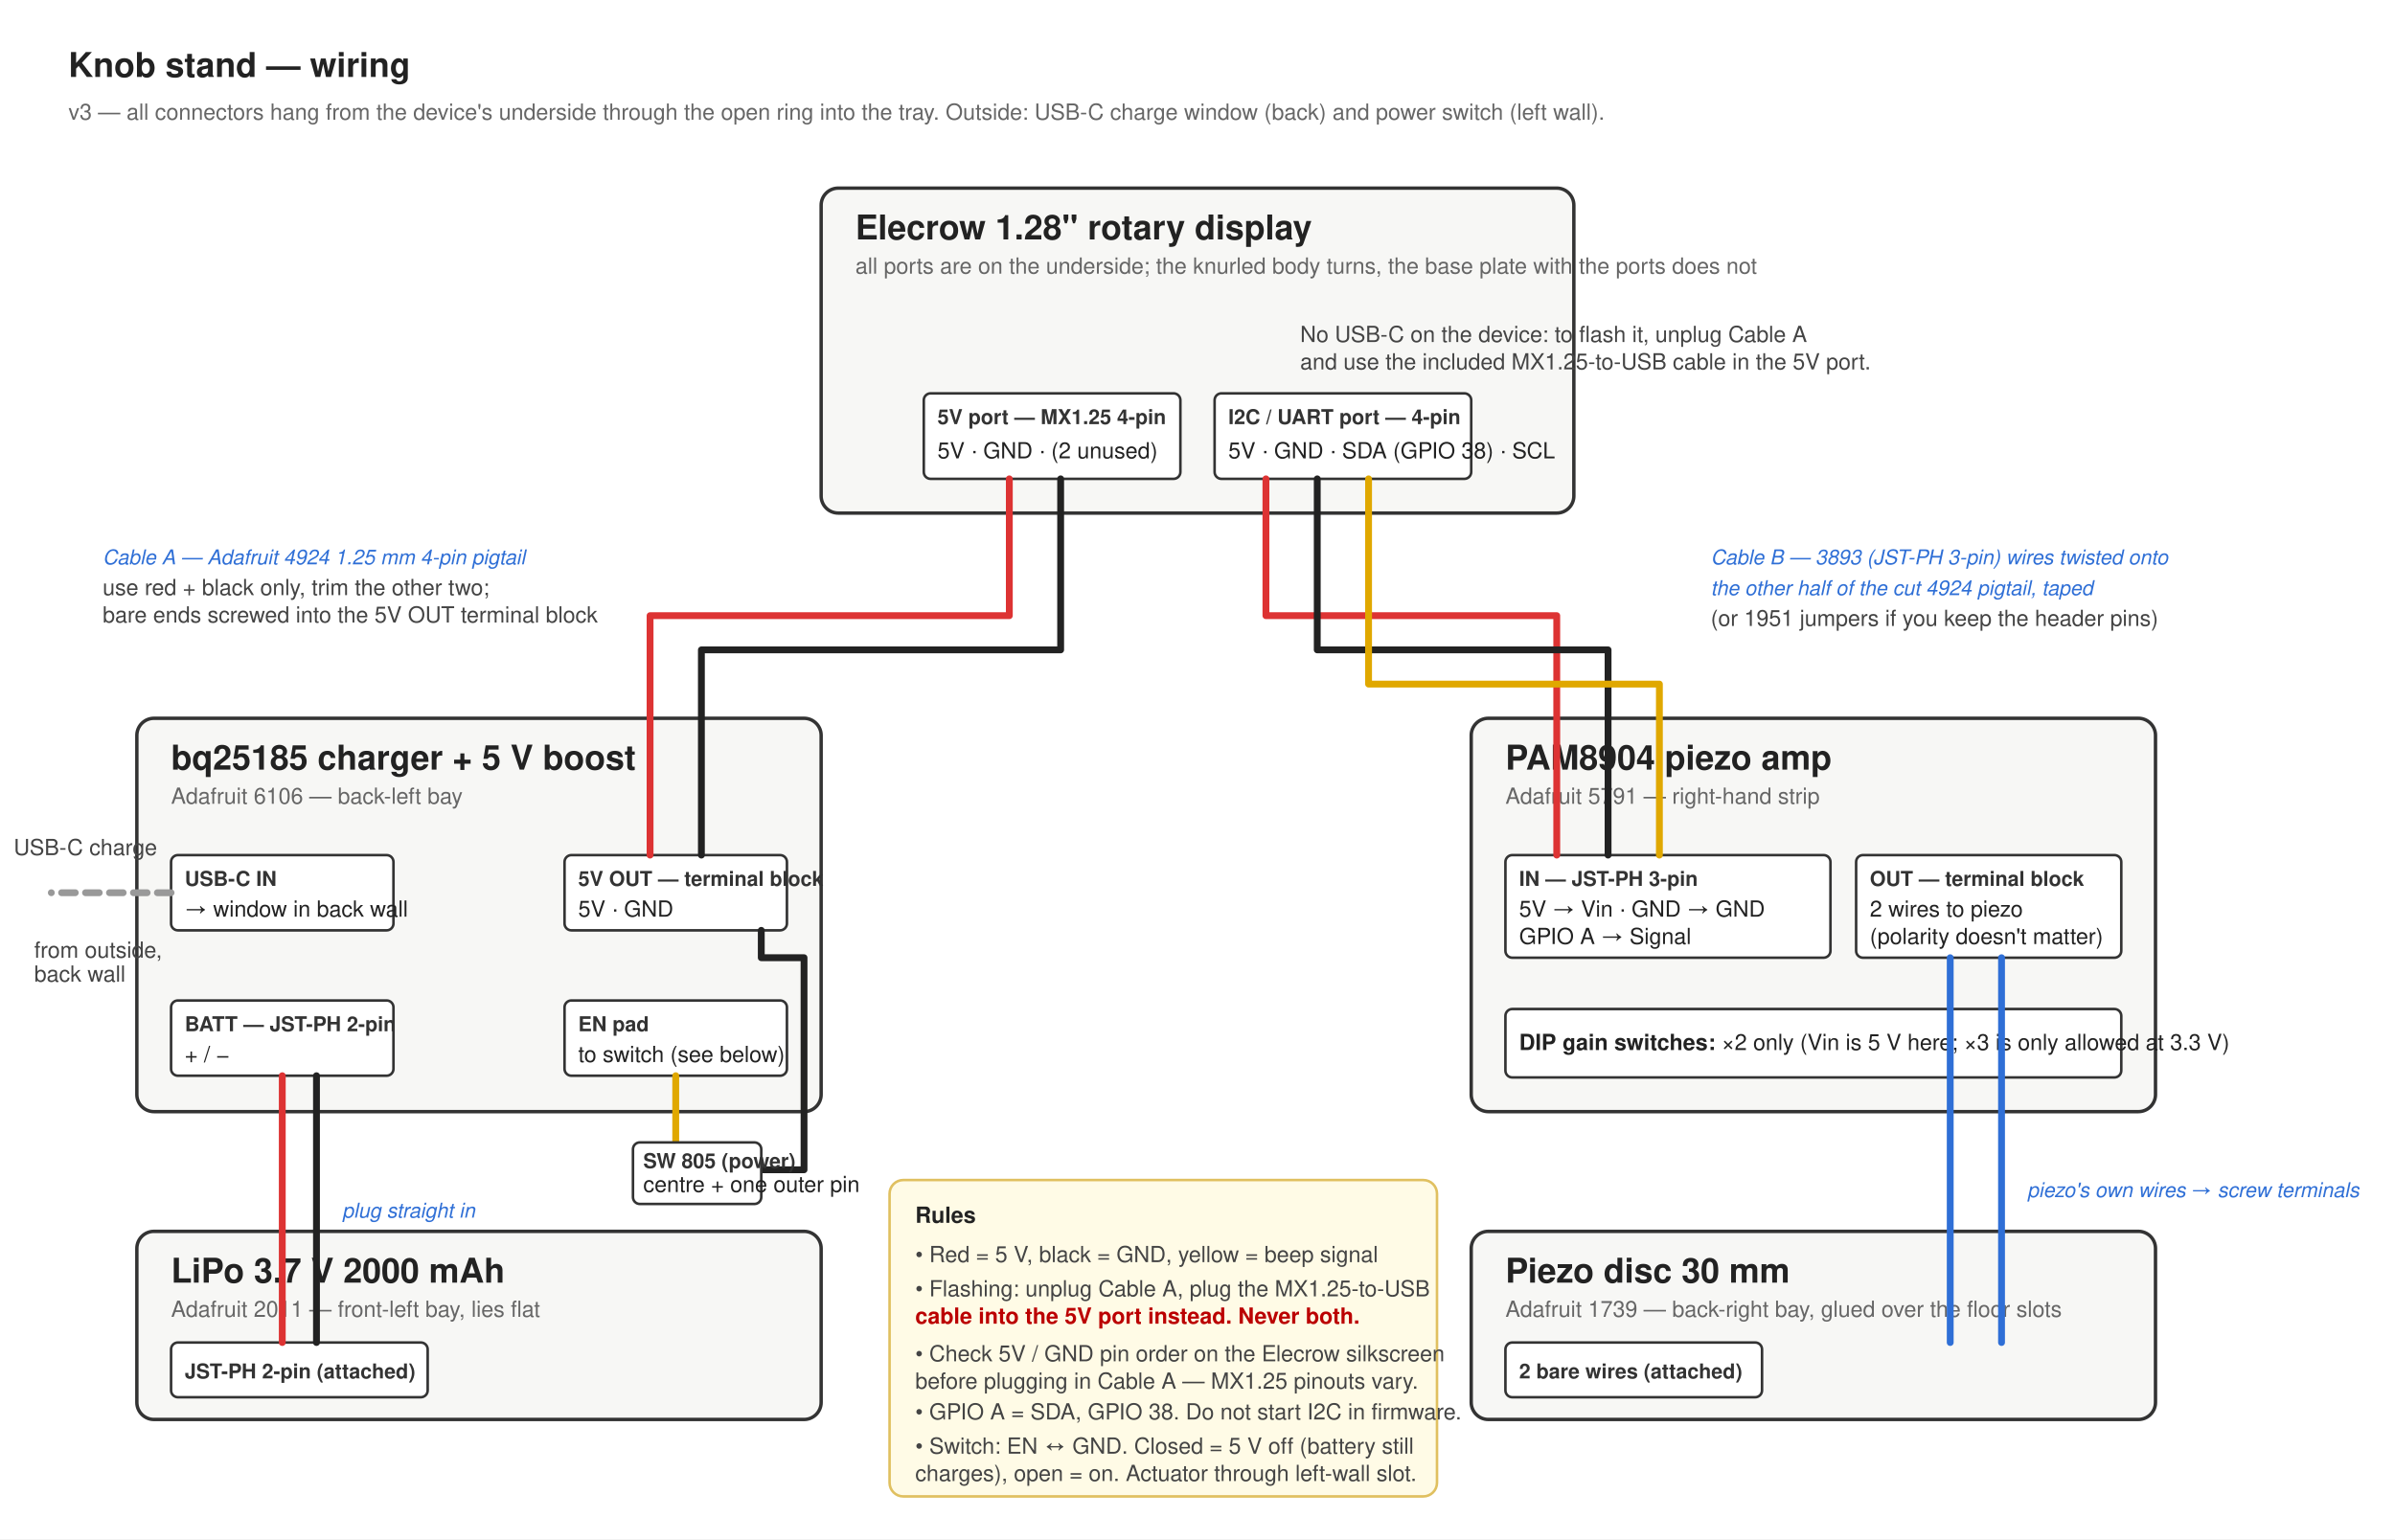
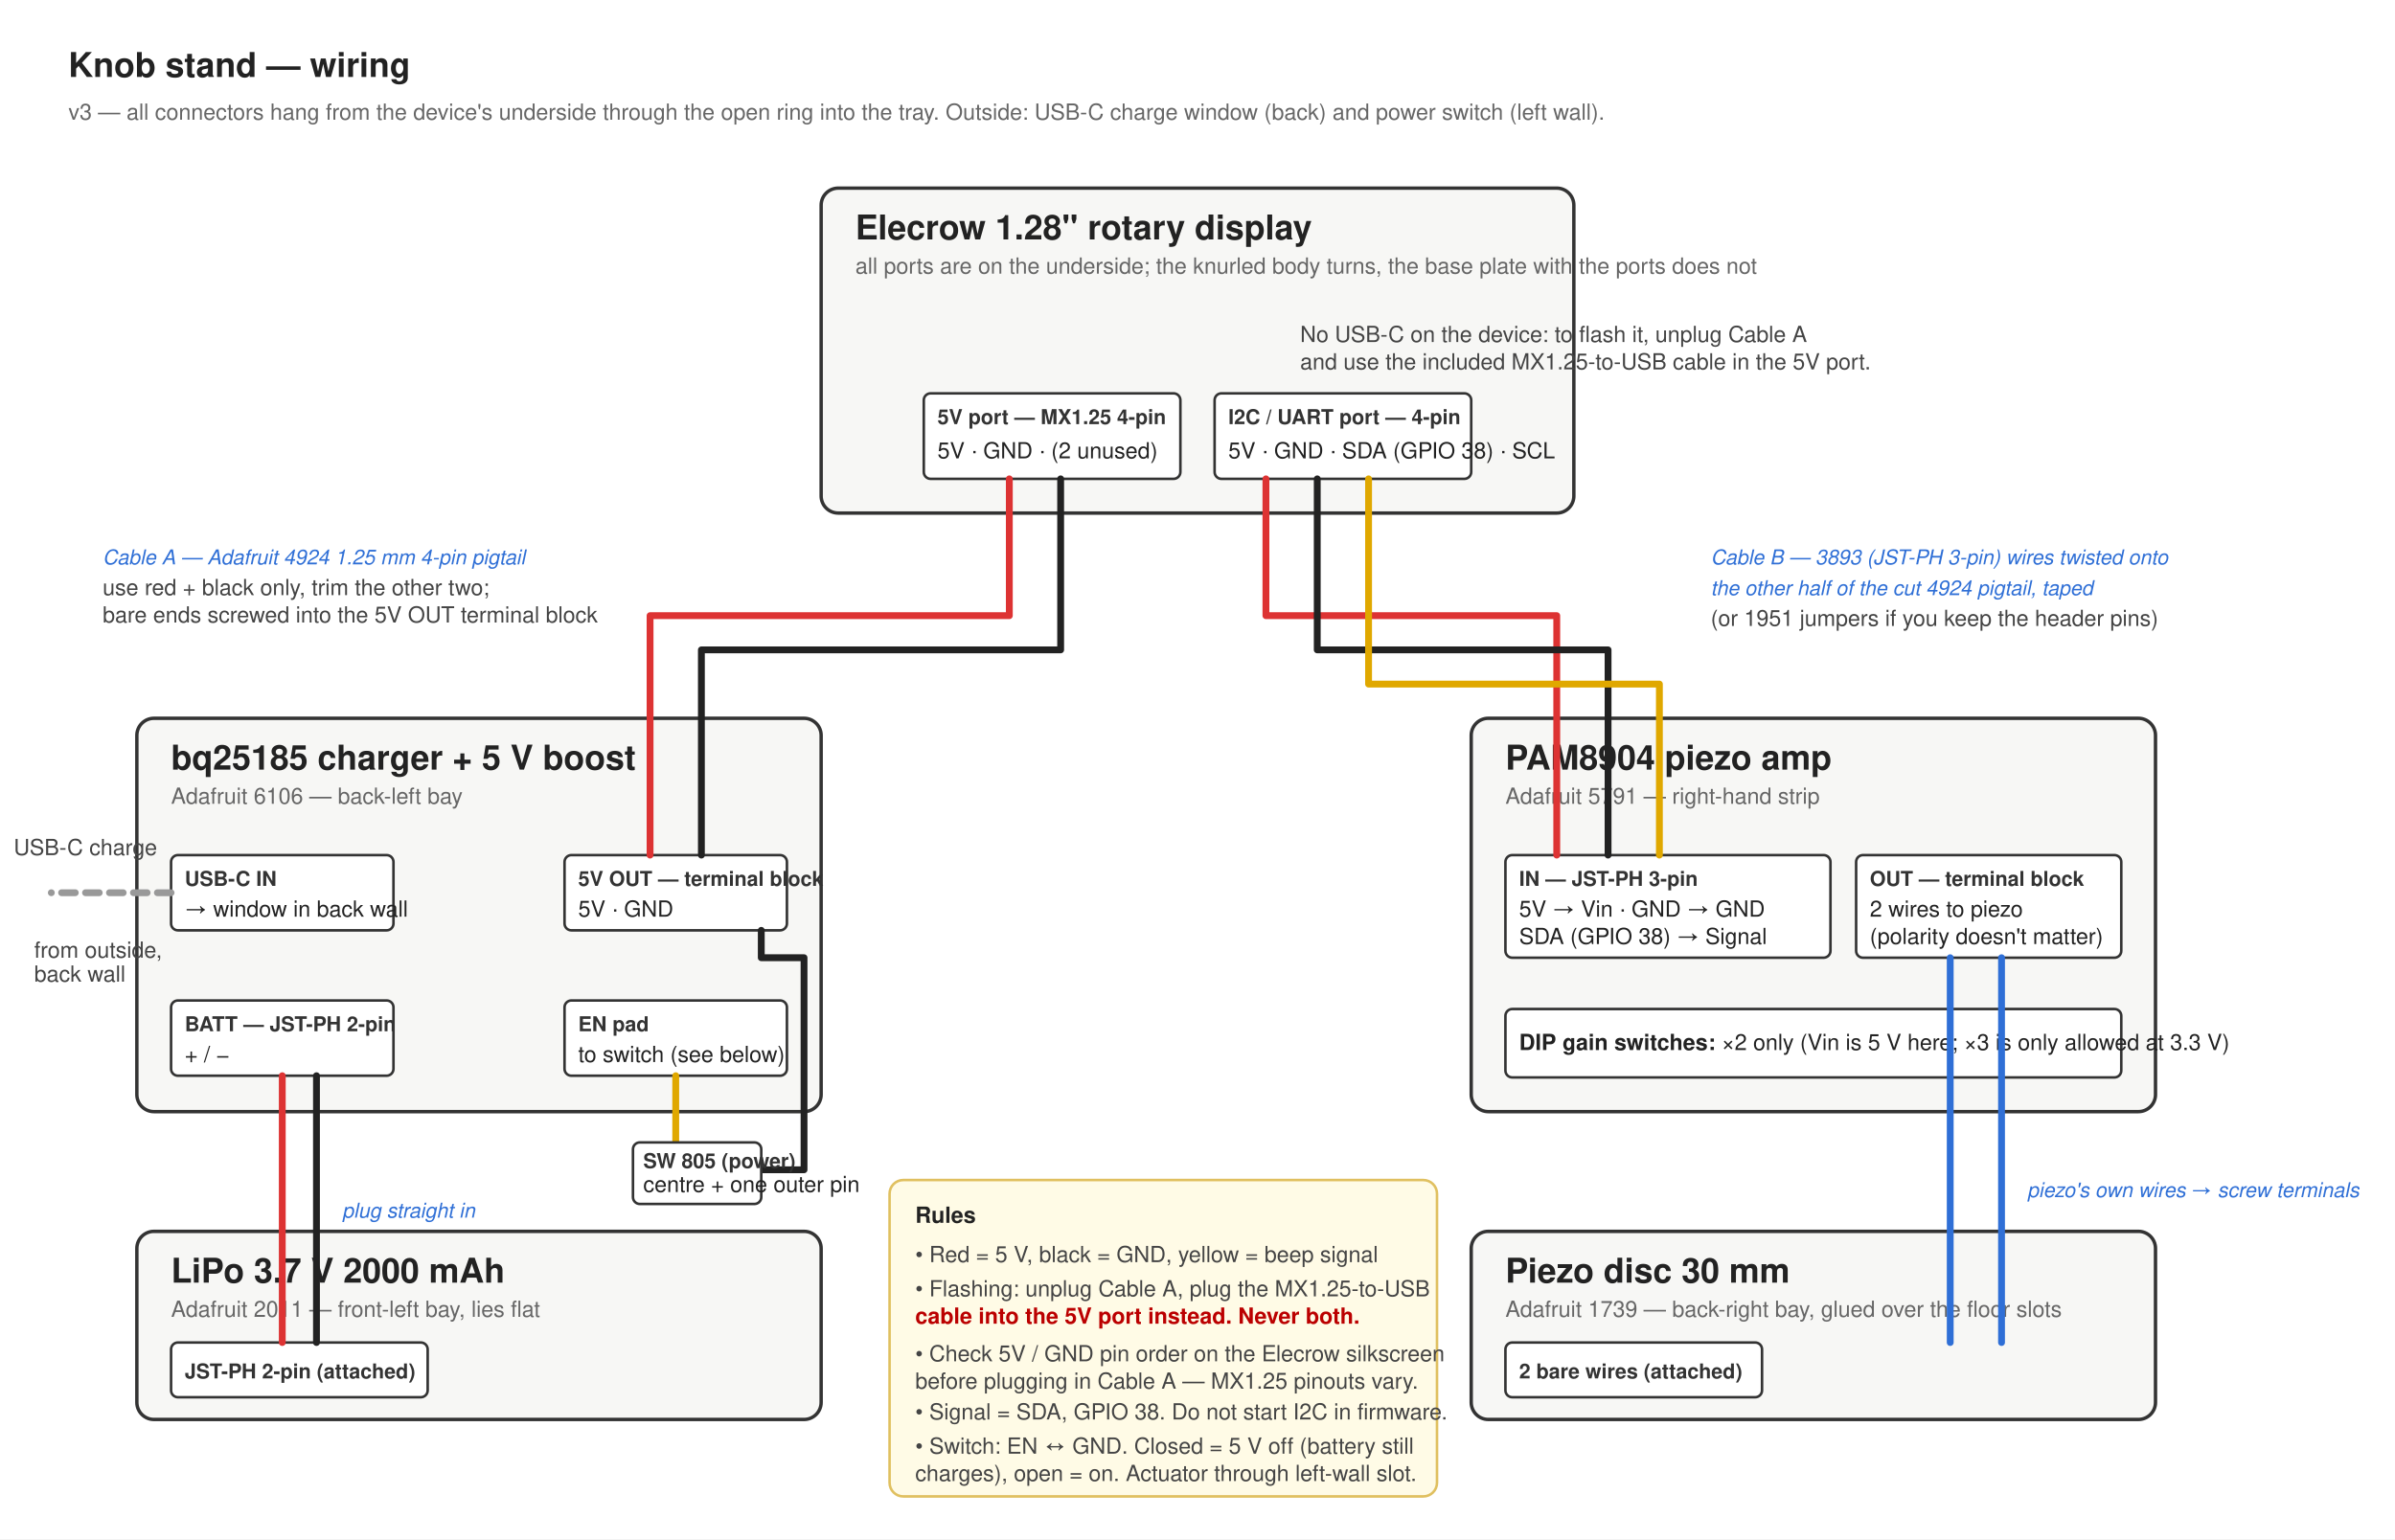
<svg xmlns="http://www.w3.org/2000/svg" width="1400" height="900" viewBox="0 0 1400 900" font-family="Helvetica, Arial, sans-serif">
  <defs>
    <marker id="dot" markerWidth="6" markerHeight="6" refX="3" refY="3">
      <circle cx="3" cy="3" r="2.5" fill="#222" />
    </marker>
  </defs>
  <style>
    .box{fill:#f7f7f5;stroke:#333;stroke-width:2;rx:10}
    .title{font-size:20px;font-weight:700;fill:#222}
    .sub{font-size:13px;fill:#666}
    .pin{font-size:13px;fill:#222}
    .port{fill:#fff;stroke:#333;stroke-width:1.5;rx:4}
    .portlbl{font-size:12px;font-weight:700;fill:#333}
    .w{fill:none;stroke-width:4;stroke-linecap:round;stroke-linejoin:round}
    .red{stroke:#d33}.blk{stroke:#222}.yel{stroke:#e0a800}.grn{stroke:#2a9d4a}.blu{stroke:#2f6fd6}.gry{stroke:#999;stroke-dasharray:8 6}
    .note{font-size:13px;fill:#444}
    .warn{font-size:13px;fill:#b00;font-weight:700}
    .cab{font-size:12px;fill:#2f6fd6;font-style:italic}
  </style>
  <rect width="1400" height="900" fill="#ffffff" />
  <text x="40" y="45" class="title" font-size="26">Knob stand — wiring</text>
  <text x="40" y="70" class="sub">v3 — all connectors hang from the device's underside through the open ring into the tray. Outside: USB-C charge window (back) and power switch (left wall).</text>
  <rect x="480" y="110" width="440" height="190" class="box" />
  <text x="500" y="140" class="title">Elecrow 1.28" rotary display</text>
  <text x="500" y="160" class="sub">all ports are on the underside; the knurled body turns, the base plate with the ports does not</text>
  <rect x="540" y="230" width="150" height="50" class="port" />
  <text x="548" y="248" class="portlbl">5V port — MX1.25 4-pin</text>
  <text x="548" y="268" class="pin">5V · GND · (2 unused)</text>
  <rect x="710" y="230" width="150" height="50" class="port" />
  <text x="718" y="248" class="portlbl">I2C / UART port — 4-pin</text>
  <text x="718" y="268" class="pin">5V · GND · SDA (GPIO 38) · SCL</text>
  <text x="760" y="200" class="note" font-size="12">No USB-C on the device: to flash it, unplug Cable A</text>
  <text x="760" y="216" class="note" font-size="12">and use the included MX1.25-to-USB cable in the 5V port.</text>
  <rect x="80" y="420" width="400" height="230" class="box" />
  <text x="100" y="450" class="title">bq25185 charger + 5 V boost</text>
  <text x="100" y="470" class="sub">Adafruit 6106 — back-left bay</text>
  <rect x="100" y="500" width="130" height="44" class="port" />
  <text x="108" y="518" class="portlbl">USB-C IN</text>
  <text x="108" y="536" class="pin">→ window in back wall</text>
  <rect x="100" y="585" width="130" height="44" class="port" />
  <text x="108" y="603" class="portlbl">BATT — JST-PH 2-pin</text>
  <text x="108" y="621" class="pin">+ / −</text>
  <rect x="330" y="500" width="130" height="44" class="port" />
  <text x="338" y="518" class="portlbl">5V OUT — terminal block</text>
  <text x="338" y="536" class="pin">5V  ·  GND</text>
  <rect x="330" y="585" width="130" height="44" class="port" />
  <text x="338" y="603" class="portlbl">EN pad</text>
  <text x="338" y="621" class="pin">to switch (see below)</text>
  <rect x="80" y="720" width="400" height="110" class="box" />
  <text x="100" y="750" class="title">LiPo 3.7 V 2000 mAh</text>
  <text x="100" y="770" class="sub">Adafruit 2011 — front-left bay, lies flat</text>
  <rect x="100" y="785" width="150" height="32" class="port" />
  <text x="108" y="806" class="portlbl">JST-PH 2-pin (attached)</text>
  <rect x="860" y="420" width="400" height="230" class="box" />
  <text x="880" y="450" class="title">PAM8904 piezo amp</text>
  <text x="880" y="470" class="sub">Adafruit 5791 — right-hand strip</text>
  <rect x="880" y="500" width="190" height="60" class="port" />
  <text x="888" y="518" class="portlbl">IN — JST-PH 3-pin</text>
  <text x="888" y="536" class="pin">5V → Vin · GND → GND</text>
-   <text x="888" y="552" class="pin">GPIO A → Signal</text>
+   <text x="888" y="552" class="pin">SDA (GPIO 38) → Signal</text>
  <rect x="1085" y="500" width="155" height="60" class="port" />
  <text x="1093" y="518" class="portlbl">OUT — terminal block</text>
  <text x="1093" y="536" class="pin">2 wires to piezo</text>
  <text x="1093" y="552" class="pin">(polarity doesn't matter)</text>
  <rect x="880" y="590" width="360" height="40" class="port" />
  <text x="888" y="614" class="pin">
    <tspan font-weight="700">DIP gain switches:</tspan> ×2 only  (Vin is 5 V here; ×3 is only allowed at 3.3 V)</text>
  <rect x="860" y="720" width="400" height="110" class="box" />
  <text x="880" y="750" class="title">Piezo disc 30 mm</text>
  <text x="880" y="770" class="sub">Adafruit 1739 — back-right bay, glued over the floor slots</text>
  <rect x="880" y="785" width="150" height="32" class="port" />
  <text x="888" y="806" class="portlbl">2 bare wires (attached)</text>
  <path d="M165 785 L165 629" class="w red" />
  <path d="M185 785 L185 629" class="w blk" />
  <text x="200" y="712" class="cab">plug straight in</text>
  <path d="M380 500 L380 360 L590 360 L590 280" class="w red" />
  <path d="M410 500 L410 380 L620 380 L620 280" class="w blk" />
  <text x="60" y="330" class="cab">Cable A — Adafruit 4924 1.25 mm 4-pin pigtail</text>
  <text x="60" y="348" class="note">use red + black only, trim the other two;</text>
  <text x="60" y="364" class="note">bare ends screwed into the 5V OUT terminal block</text>
  <path d="M740 280 L740 360 L910 360 L910 500" class="w red" />
  <path d="M770 280 L770 380 L940 380 L940 500" class="w blk" />
  <path d="M800 280 L800 400 L970 400 L970 500" class="w yel" />
  <text x="1000" y="330" class="cab">Cable B — 3893 (JST-PH 3-pin) wires twisted onto</text>
  <text x="1000" y="348" class="cab">the other half of the cut 4924 pigtail, taped</text>
  <text x="1000" y="366" class="note" font-size="12">(or 1951 jumpers if you keep the header pins)</text>
  <path d="M1140 560 L1140 785" class="w blu" />
  <path d="M1170 560 L1170 785" class="w blu" />
  <text x="1185" y="700" class="cab">piezo's own wires → screw terminals</text>
  <path d="M100 522 L30 522" class="w gry" />
  <text x="8" y="500" class="note" font-size="12">USB-C charge</text>
  <text x="20" y="560" class="note" font-size="11">from outside,</text>
  <text x="20" y="574" class="note" font-size="11">back wall</text>
  <path d="M395 629 L395 668" class="w yel" />
  <path d="M445 684 L470 684 L470 560 L445 560 L445 544" class="w blk" />
  <rect x="370" y="668" width="75" height="36" fill="#fff" stroke="#333" stroke-width="1.5" rx="4" />
  <text x="376" y="683" class="portlbl" font-size="11">SW 805 (power)</text>
  <text x="376" y="697" class="pin" font-size="10">centre + one outer pin</text>
  <rect x="520" y="690" width="320" height="185" fill="#fffbe6" stroke="#e0c060" stroke-width="1.5" rx="8" />
  <text x="535" y="715" class="pin" font-weight="700">Rules</text>
  <text x="535" y="738" class="note">• Red = 5 V, black = GND, yellow = beep signal</text>
  <text x="535" y="758" class="note">• Flashing: unplug Cable A, plug the MX1.25-to-USB</text>
  <text x="535" y="774" class="warn">   cable into the 5V port instead. Never both.</text>
  <text x="535" y="796" class="note">• Check 5V / GND pin order on the Elecrow silkscreen</text>
  <text x="535" y="812" class="note">   before plugging in Cable A — MX1.25 pinouts vary.</text>
-   <text x="535" y="830" class="note">• GPIO A = SDA, GPIO 38. Do not start I2C in firmware.</text>
+   <text x="535" y="830" class="note">• Signal = SDA, GPIO 38. Do not start I2C in firmware.</text>
  <text x="535" y="850" class="note">• Switch: EN ↔ GND. Closed = 5 V off (battery still</text>
  <text x="535" y="866" class="note">   charges), open = on. Actuator through left-wall slot.</text>
</svg>
